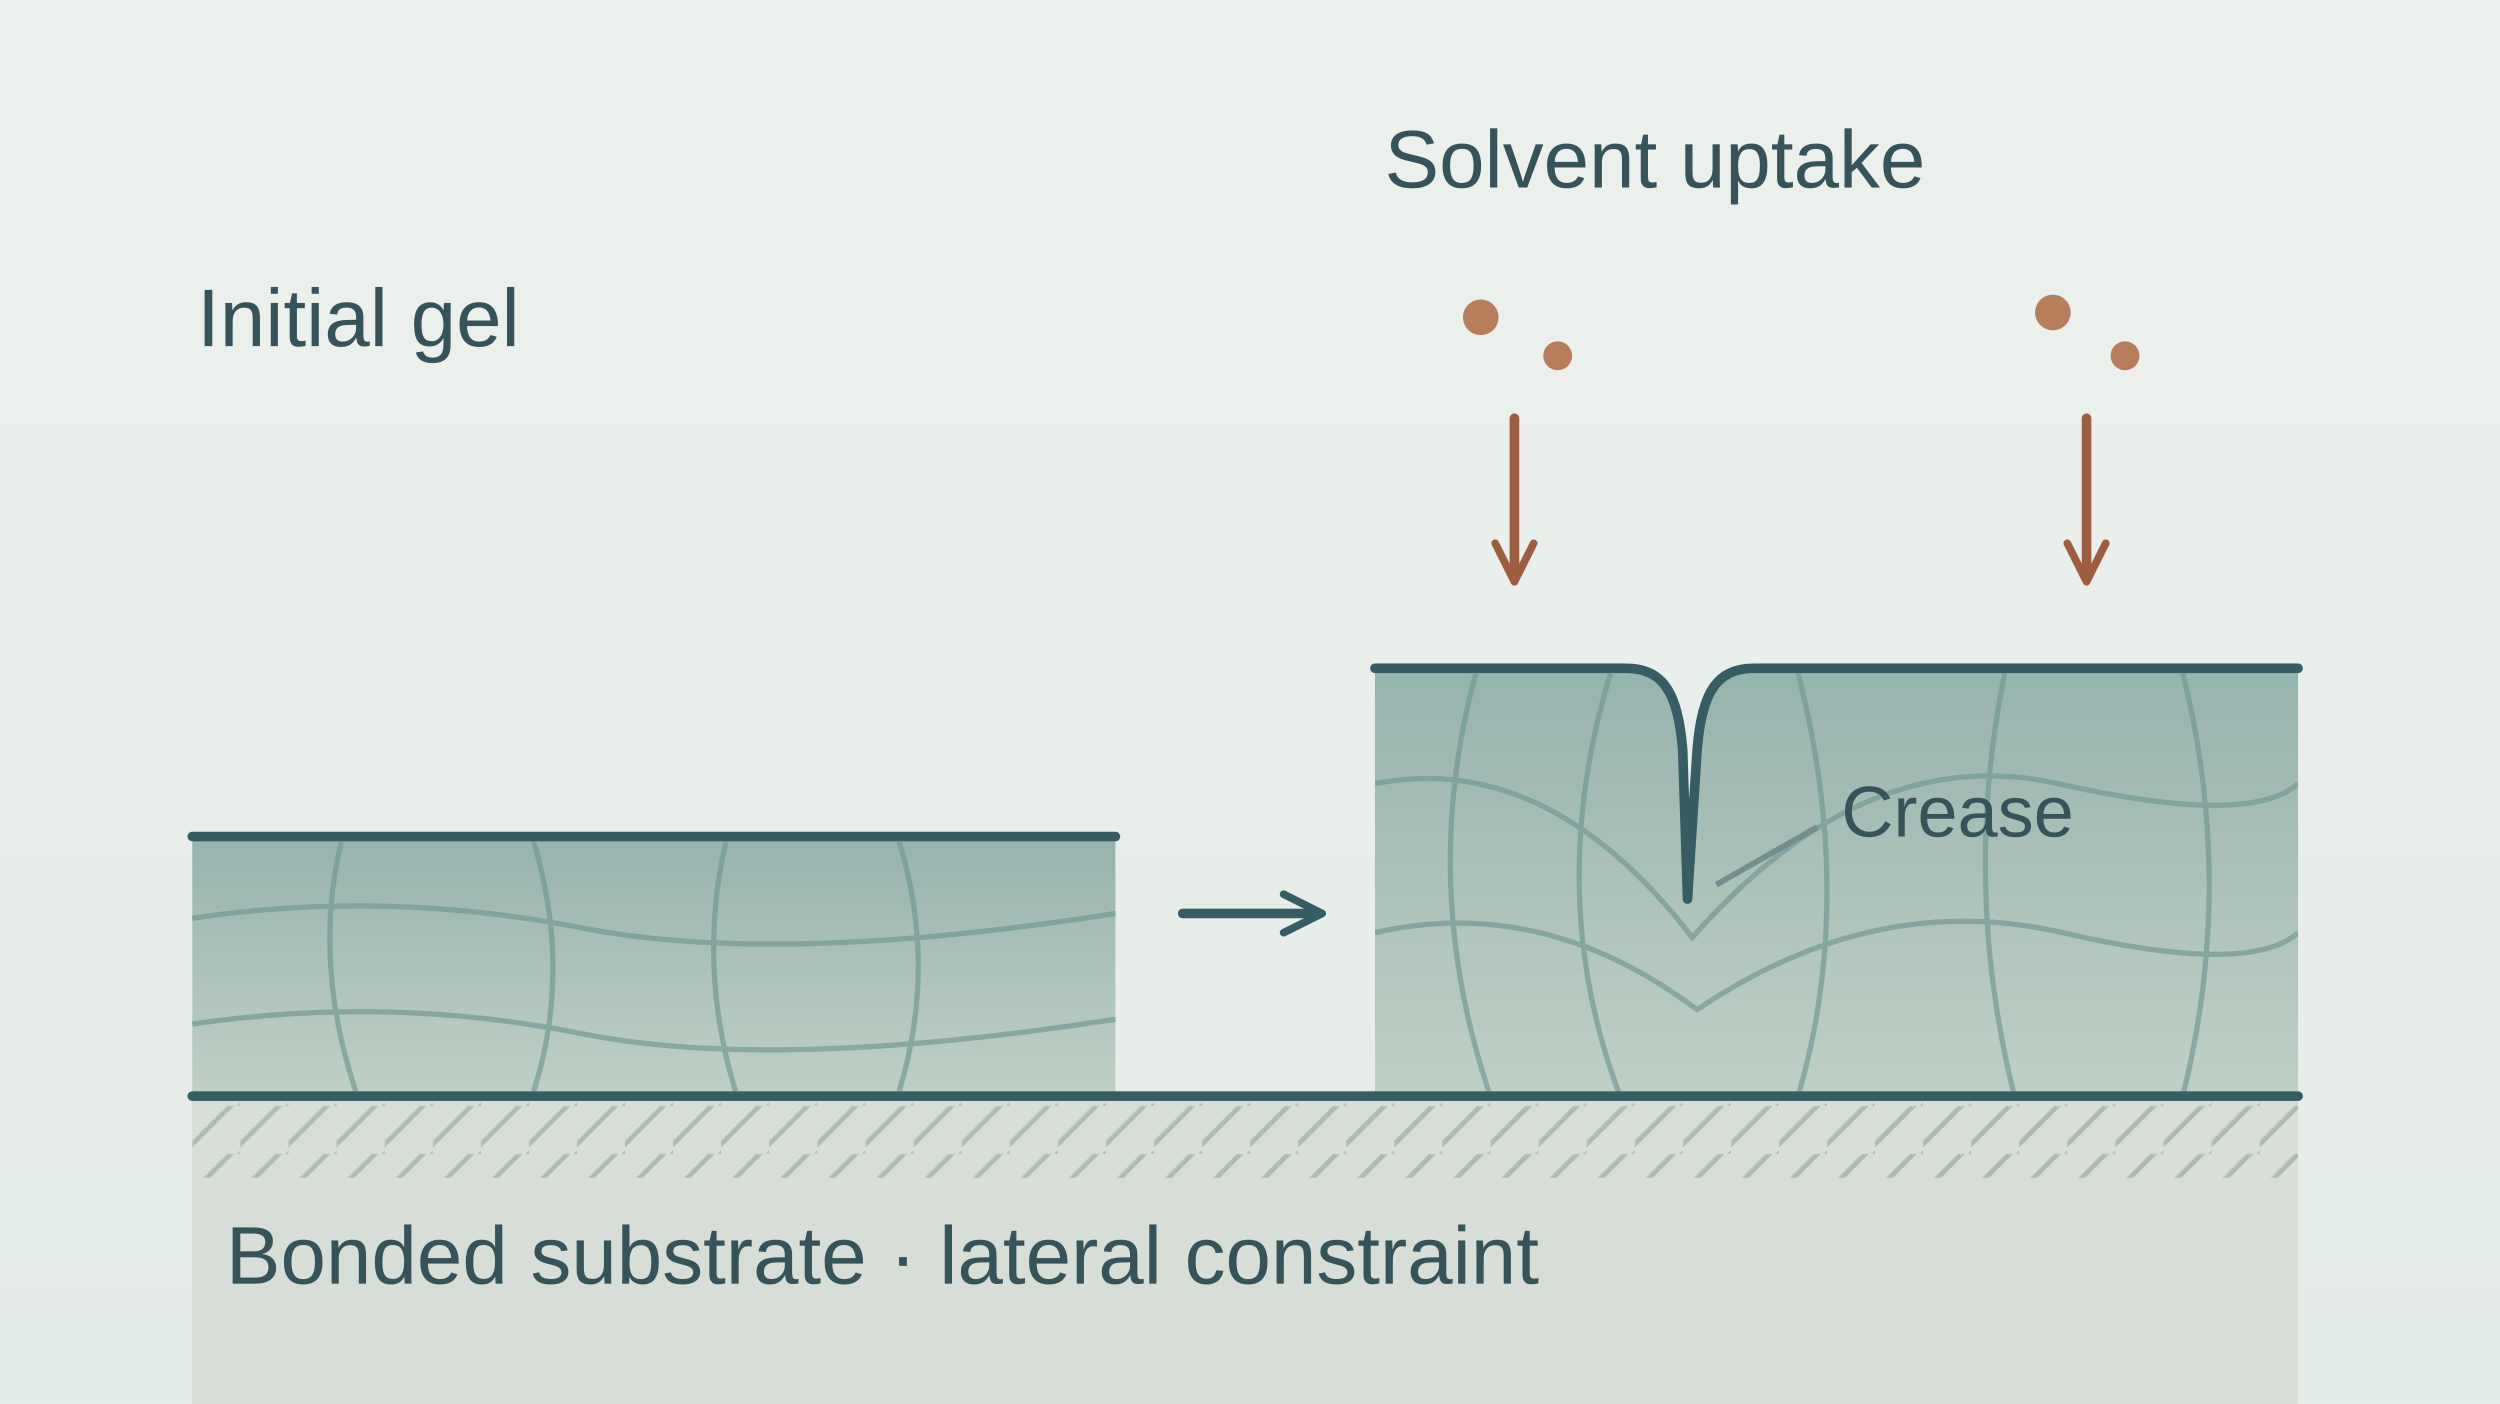
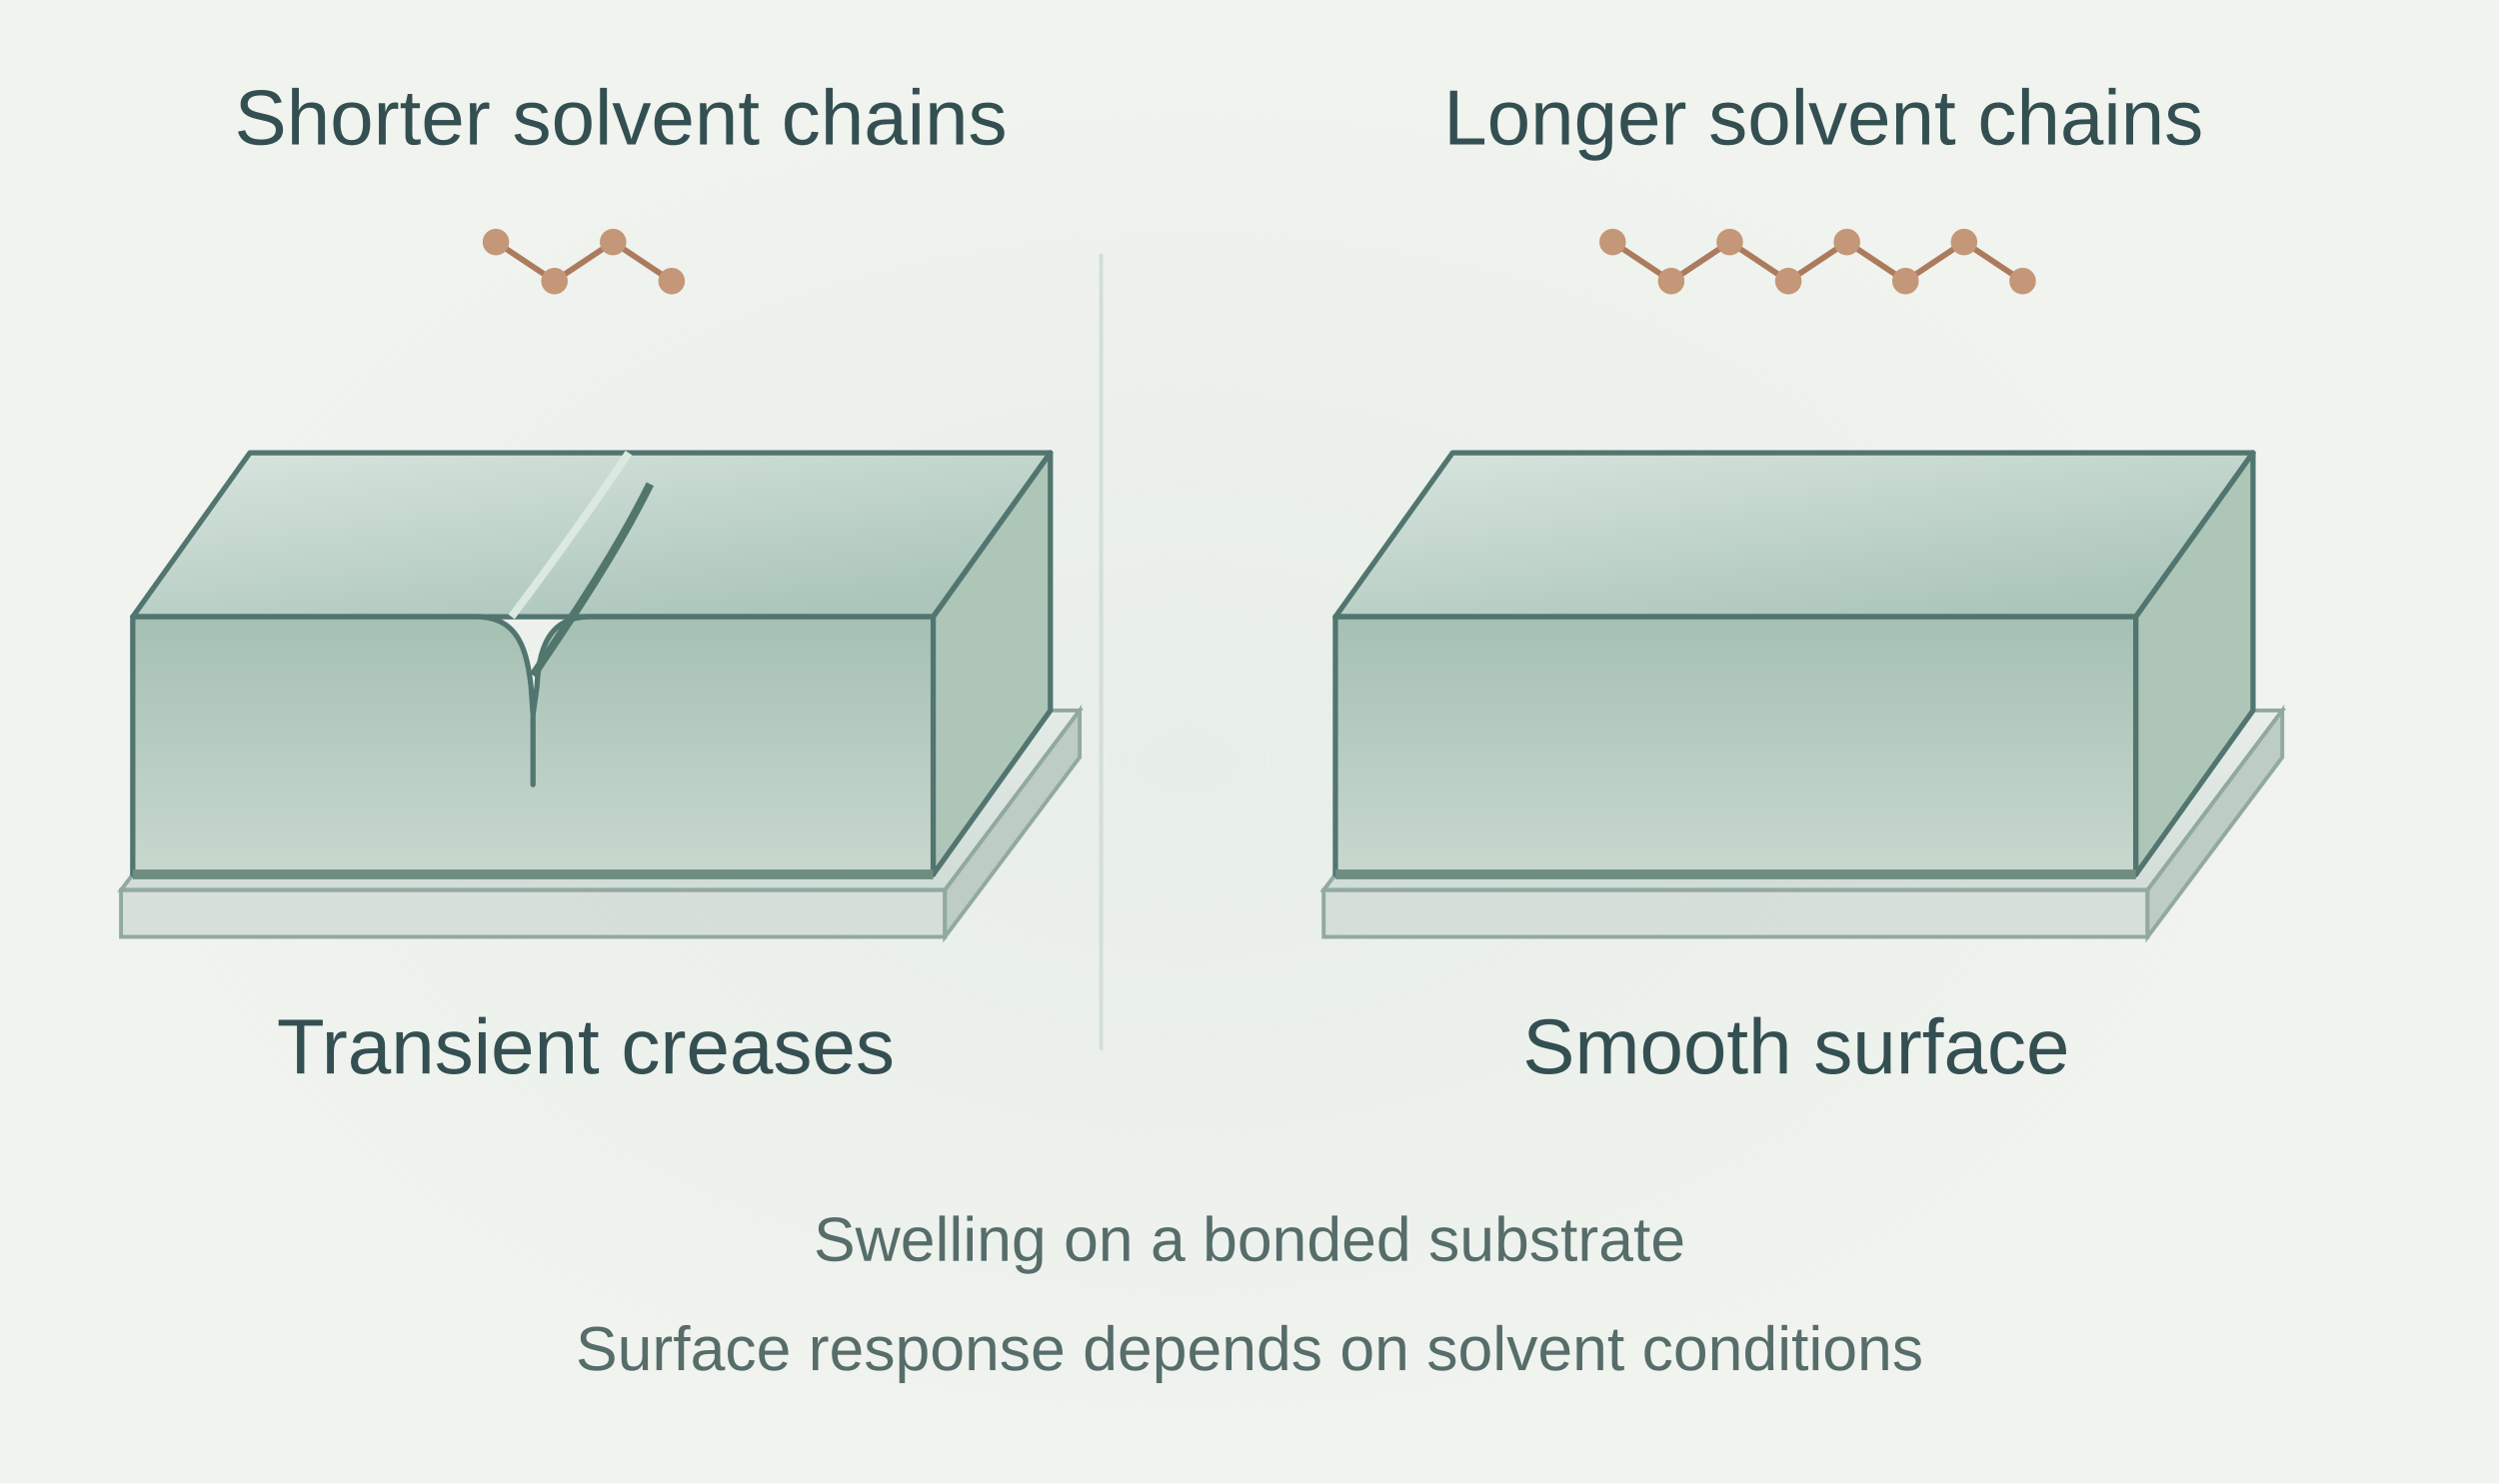
- <svg xmlns="http://www.w3.org/2000/svg" width="520" height="292" viewBox="0 0 520 292" role="img" aria-labelledby="title desc">
+ <svg xmlns="http://www.w3.org/2000/svg" width="640" height="380" viewBox="0 0 640 380" role="img" aria-labelledby="title desc">
  <defs>
-     <linearGradient id="liquid" x2="0" y2="1">
-       <stop stop-color="#edf1ee" />
-       <stop offset="1" stop-color="#e4ece8" />
+     <linearGradient id="gelTop" x1="0" y1="0" x2=".7" y2="1">
+       <stop stop-color="#d8e5df" />
+       <stop offset="1" stop-color="#abc5ba" />
    </linearGradient>
-     <linearGradient id="gel" x2="0" y2="1">
-       <stop stop-color="#96b3ad" />
-       <stop offset="1" stop-color="#bfd0c6" />
+     <linearGradient id="gelFront" x1="0" y1="0" x2="0" y2="1">
+       <stop stop-color="#a6c0b4" />
+       <stop offset="1" stop-color="#c8d8ce" />
    </linearGradient>
-     <radialGradient id="particle" cx=".32" cy=".25" r=".8">
-       <stop stop-color="#dfc2ac" />
-       <stop offset=".65" stop-color="#bf8968" />
-       <stop offset="1" stop-color="#a76c4f" />
+     <linearGradient id="glass" x2="0" y2="1">
+       <stop stop-color="#e1e8e4" stop-opacity=".5" />
+       <stop offset="1" stop-color="#becfc9" stop-opacity=".6" />
+     </linearGradient>
+     <radialGradient id="bead" cx=".3" cy=".23" r=".78">
+       <stop stop-color="#f2e9de" />
+       <stop offset=".45" stop-color="#d5b69b" />
+       <stop offset=".83" stop-color="#ad7f5d" />
+       <stop offset="1" stop-color="#805b44" />
+     </radialGradient>
+     <radialGradient id="oil" cx=".35" cy=".25" r=".75">
+       <stop stop-color="#fff" stop-opacity=".9" />
+       <stop offset=".5" stop-color="#d7e7e2" stop-opacity=".5" />
+       <stop offset=".82" stop-color="#80aaa5" stop-opacity=".65" />
+       <stop offset="1" stop-color="#d7e5de" stop-opacity=".8" />
+     </radialGradient>
+     <linearGradient id="metal" x2="0" y2="1">
+       <stop stop-color="#a2b1ad" />
+       <stop offset=".45" stop-color="#78918e" />
+       <stop offset="1" stop-color="#506b69" />
+     </linearGradient>
+     <radialGradient id="halo">
+       <stop stop-color="#d8e4df" stop-opacity=".35" />
+       <stop offset="1" stop-color="#d8e4df" stop-opacity="0" />
    </radialGradient>
    <marker id="arrow" viewBox="0 0 10 10" refX="8" refY="5" markerWidth="5" markerHeight="5" orient="auto-start-reverse">
-       <path d="M1 1 9 5 1 9" fill="none" stroke="#365c64" stroke-width="1.6" stroke-linecap="round" stroke-linejoin="round" />
+       <path d="M1 1 9 5 1 9" fill="none" stroke="#355c61" stroke-width="1.5" stroke-linecap="round" stroke-linejoin="round" />
    </marker>
-     <marker id="copper-arrow" viewBox="0 0 10 10" refX="8" refY="5" markerWidth="5" markerHeight="5" orient="auto-start-reverse">
-       <path d="M1 1 9 5 1 9" fill="none" stroke="#9d5e40" stroke-width="1.6" stroke-linecap="round" stroke-linejoin="round" />
+     <marker id="copperArrow" viewBox="0 0 10 10" refX="8" refY="5" markerWidth="5" markerHeight="5" orient="auto-start-reverse">
+       <path d="M1 1 9 5 1 9" fill="none" stroke="#9b6548" stroke-width="1.5" stroke-linecap="round" stroke-linejoin="round" />
    </marker>
-     <pattern id="hatch" width="10" height="10" patternUnits="userSpaceOnUse">
-       <path d="M-2 10 10-2M8 12 12 8" stroke="#acbab4" stroke-width="1" />
+     <pattern id="hatch" width="8" height="8" patternUnits="userSpaceOnUse">
+       <path d="M-2 8 8-2 M6 10 10 6" stroke="#9aafa7" stroke-width=".7" />
    </pattern>
  </defs>
-   <style>text{font-family:-apple-system,BlinkMacSystemFont,'Segoe UI',Arial,sans-serif;font-size:17px;fill:#36535a} .line{fill:none;stroke:#365c64;stroke-width:2;stroke-linecap:round;stroke-linejoin:round} .leader{fill:none;stroke:#748e8f;stroke-width:1.2} .motion{fill:none;stroke:#9d5e40;stroke-width:2;stroke-linecap:round;marker-end:url(#copper-arrow)} .label{font-size:15px}</style>
-   <rect width="520" height="292" fill="url(#liquid)" />
-   <defs>
-     <clipPath id="swollen">
-       <path d="M286 139 H338 C346 139 349 144 350 156 L351 187 L353 156 C354 144 357 139 365 139 H478 V228 H286Z" />
-     </clipPath>
-   </defs>
-   <rect x="40" y="228" width="438" height="64" fill="#d7ded7" />
-   <rect x="40" y="228" width="438" height="17" fill="url(#hatch)" />
-   <rect x="40" y="174" width="192" height="54" fill="url(#gel)" />
-   <path d="M40 174 H232" class="line" />
-   <path d="M286 139 H338 C346 139 349 144 350 156 L351 187 L353 156 C354 144 357 139 365 139 H478 V228 H286Z" fill="url(#gel)" />
-   <g fill="none" stroke="#6f9690" stroke-width="1.1" opacity=".65">
-     <path d="M40 191 Q80 185 121 193 T232 190 M40 213 Q81 207 121 215 T232 212 M71 175 Q65 200 74 227 M111 175 Q119 202 111 227 M151 175 Q145 201 153 227 M187 175 Q195 201 187 227" />
-     <g clip-path="url(#swollen)">
-       <path d="M286 163 Q322 156 352 195 Q388 154 428 163 T478 163 M286 194 Q321 186 353 210 Q390 185 429 194 T478 194 M307 140 Q295 184 310 228 M335 140 Q321 186 337 228 M374 140 Q386 187 374 228 M417 140 Q408 184 419 228 M454 140 Q465 184 454 228" />
-     </g>
-   </g>
-   <path d="M286 139 H338 C346 139 349 144 350 156 L351 187 L353 156 C354 144 357 139 365 139 H478" class="line" />
-   <path d="M40 228 H478" class="line" />
-   <path d="M246 190 H274" class="line" marker-end="url(#arrow)" />
-   <text x="41" y="72">Initial gel</text>
-   <text x="288" y="39">Solvent uptake</text>
-   <g fill="#b77d5d">
-     <circle cx="308" cy="66" r="3.7" />
-     <circle cx="324" cy="74" r="3" />
-     <circle cx="427" cy="65" r="3.7" />
-     <circle cx="442" cy="74" r="3" />
-   </g>
-   <path d="M315 87 V120" class="motion" />
-   <path d="M434 87 V120" class="motion" />
-   <text x="383" y="174" class="label">Crease</text>
-   <path d="M378 172 357 184" class="leader" />
-   <text x="47" y="267">Bonded substrate · lateral constraint</text>
+   <style>text{font-family:-apple-system,BlinkMacSystemFont,'Segoe UI',Arial,sans-serif;fill:#344f51;font-size:20px} .small{font-size:16px;fill:#566d6a} .math{font:italic 23px Georgia,'Times New Roman',serif} .edge{stroke:#527570;stroke-width:1.35;stroke-linecap:round;stroke-linejoin:round} path.edge:not([fill]){fill:none} .guide{fill:none;stroke:#92aaa1;stroke-width:1;stroke-dasharray:4 5} .leader{fill:none;stroke:#859c95;stroke-width:1.1;stroke-linecap:round} .arrow{fill:none;stroke:#355c61;stroke-width:1.7;stroke-linecap:round;marker-end:url(#arrow)} .drive{fill:none;stroke:#9b6548;stroke-width:1.8;stroke-linecap:round;marker-end:url(#copperArrow)} .dim{fill:none;stroke:#587771;stroke-width:1.15;stroke-linecap:round}</style>
+   <rect width="640" height="380" fill="#f0f3ee" />
+   <ellipse cx="304" cy="195" rx="275" ry="170" fill="url(#halo)" />
+   <text x="159" y="37" class="" text-anchor="middle">Shorter solvent chains</text>
+   <text x="467" y="37" class="" text-anchor="middle">Longer solvent chains</text>
+   <path d="M127 62 L142 72 L157 62 L172 72" fill="none" stroke="#ac7b5d" stroke-width="1.5" />
+   <circle cx="127" cy="62" r="3.4" fill="#c39777" />
+   <circle cx="142" cy="72" r="3.4" fill="#c39777" />
+   <circle cx="157" cy="62" r="3.4" fill="#c39777" />
+   <circle cx="172" cy="72" r="3.4" fill="#c39777" />
+   <path d="M413 62 L428 72 L443 62 L458 72 L473 62 L488 72 L503 62 L518 72" fill="none" stroke="#ac7b5d" stroke-width="1.5" />
+   <circle cx="413" cy="62" r="3.4" fill="#c39777" />
+   <circle cx="428" cy="72" r="3.4" fill="#c39777" />
+   <circle cx="443" cy="62" r="3.4" fill="#c39777" />
+   <circle cx="458" cy="72" r="3.4" fill="#c39777" />
+   <circle cx="473" cy="62" r="3.4" fill="#c39777" />
+   <circle cx="488" cy="72" r="3.4" fill="#c39777" />
+   <circle cx="503" cy="62" r="3.4" fill="#c39777" />
+   <circle cx="518" cy="72" r="3.4" fill="#c39777" />
+   <path d="M31 228 l34.5 -46 h211 l-34.5 46Z" fill="url(#glass)" stroke="#91a9a1" stroke-width="1" />
+   <path d="M31 228 h211 v12 h-211Z" fill="#ccd7d0" fill-opacity=".7" stroke="#91a9a1" stroke-width="1" />
+   <path d="M242 228 l34.5 -46 v12 l-34.5 46Z" fill="#bdcdc4" stroke="#91a9a1" stroke-width="1" />
+   <path d="M34 158 l30 -42 h205 l-30 42Z" fill="url(#gelTop)" class="edge" />
+   <path d="M34 158 H122 C133 158 135 167 136 176 L136.5 183 L136.5 201 L136.5 183 L137.5 176 C138 167 140 158 151 158 H239 V224 H34Z" fill="url(#gelFront)" class="edge" />
+   <path d="M239 158 l30 -42 v66 l-30 42Z" fill="#aec6b8" class="edge" />
+   <path d="M136.5 173 C148 156 158 141 166.5 124" fill="none" stroke="#52766c" stroke-width="2.1" />
+   <path d="M131 158 C143 142 153 128 161 116" fill="none" stroke="#dce9df" stroke-width="2" />
+   <path d="M34 224 H239" stroke="#6e8d80" stroke-width="2.5" />
+   <path d="M339 228 l34.5 -46 h211 l-34.5 46Z" fill="url(#glass)" stroke="#91a9a1" stroke-width="1" />
+   <path d="M339 228 h211 v12 h-211Z" fill="#ccd7d0" fill-opacity=".7" stroke="#91a9a1" stroke-width="1" />
+   <path d="M550 228 l34.5 -46 v12 l-34.5 46Z" fill="#bdcdc4" stroke="#91a9a1" stroke-width="1" />
+   <path d="M342 158 l30 -42 h205 l-30 42Z" fill="url(#gelTop)" class="edge" />
+   <path d="M342 158 h205 v66 h-205Z" fill="url(#gelFront)" class="edge" />
+   <path d="M547 158 l30 -42 v66 l-30 42Z" fill="#aec6b8" class="edge" />
+   <path d="M342 224 H547" stroke="#6e8d80" stroke-width="2.5" />
+   <path d="M282 65 V269" stroke="#d3dfd6" stroke-width="1" />
+   <text x="150" y="275" class="" text-anchor="middle">Transient creases</text>
+   <text x="460" y="275" class="" text-anchor="middle">Smooth surface</text>
+   <text x="320" y="323" class="small" text-anchor="middle">Swelling on a bonded substrate</text>
+   <text x="320" y="351" class="small" text-anchor="middle">Surface response depends on solvent conditions</text>
</svg>
